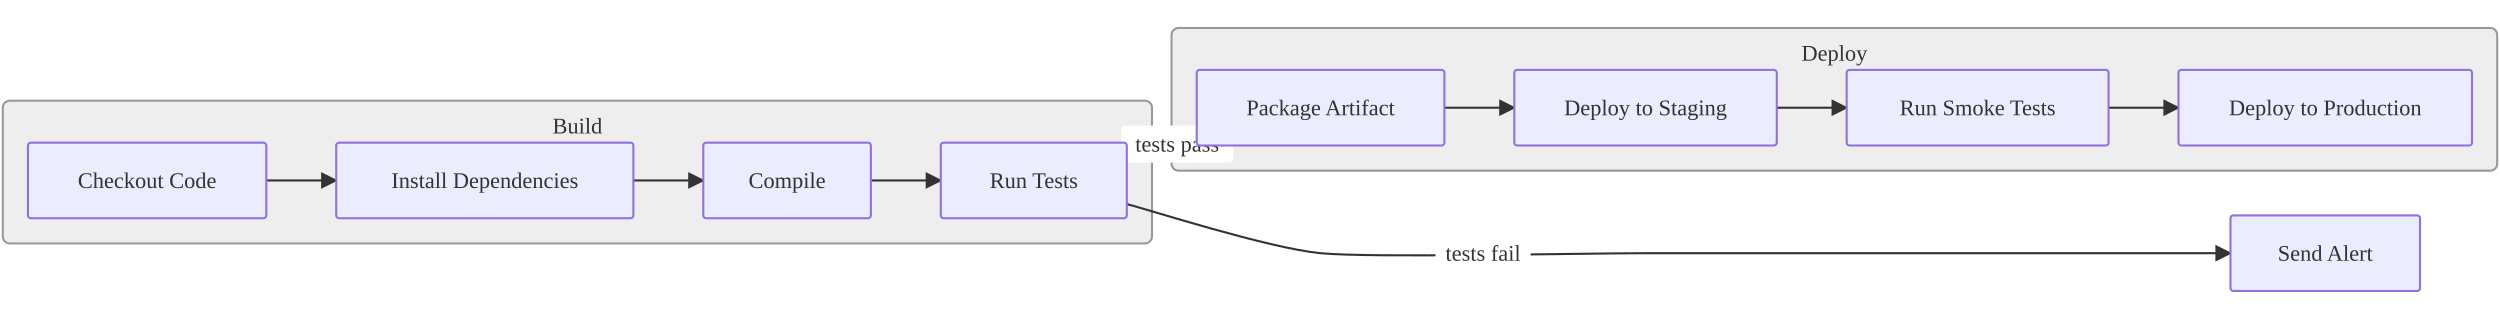
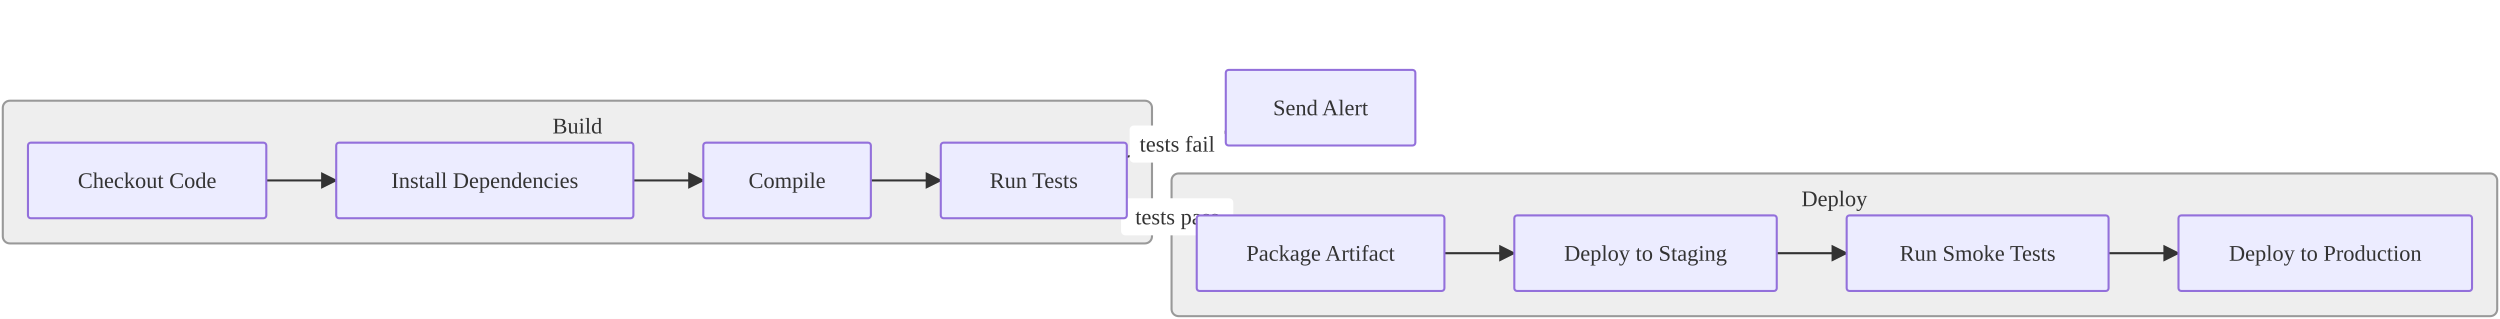
<svg xmlns="http://www.w3.org/2000/svg" viewBox="0 0 1787.91 228.10">
  <defs>
    <marker id="arrow-arrow-solid" viewBox="0 0 10 10" refX="9.00" refY="5.00" markerWidth="8.00" markerHeight="8.00" orient="auto">
      <polygon points="0,0 10,5 0,10" style="fill:#333" />
    </marker>
  </defs>
  <rect x="0.00" y="0.00" width="1787.91" height="228.10" style="fill:#fff;stroke:none" />
  <g transform="translate(0,30.00)">
    <g id="build">
      <rect x="2.00" y="42.03" width="821.86" height="102.05" rx="5.00" ry="5.00" style="fill:#eee;stroke:#999;stroke-width:1.50" />
      <text x="412.93" y="60.03" text-anchor="middle" dominant-baseline="central" font-size="16.00" style="fill:#333;font-size:16.00px">Build</text>
    </g>
    <g id="deploy">
-       <rect x="837.86" y="-10.00" width="948.05" height="102.05" rx="5.00" ry="5.00" style="fill:#eee;stroke:#999;stroke-width:1.50" />
-       <text x="1311.88" y="8.00" text-anchor="middle" dominant-baseline="central" font-size="16.00" style="fill:#333;font-size:16.00px">Deploy</text>
+       <rect x="837.86" y="94.05" width="948.05" height="102.05" rx="5.00" ry="5.00" style="fill:#eee;stroke:#999;stroke-width:1.50" />
+       <text x="1311.88" y="112.05" text-anchor="middle" dominant-baseline="central" font-size="16.00" style="fill:#333;font-size:16.00px">Deploy</text>
    </g>
-     <line x1="190.45" y1="99.05" x2="240.45" y2="99.05" style="stroke:#333;stroke-width:1.5;fill:none" marker-end="url(#arrow-arrow-solid)" />
-     <line x1="622.81" y1="99.05" x2="672.81" y2="99.05" style="stroke:#333;stroke-width:1.5;fill:none" marker-end="url(#arrow-arrow-solid)" />
-     <line x1="452.97" y1="99.05" x2="502.97" y2="99.05" style="stroke:#333;stroke-width:1.5;fill:none" marker-end="url(#arrow-arrow-solid)" />
-     <line x1="1032.98" y1="47.03" x2="1082.98" y2="47.03" style="stroke:#333;stroke-width:1.5;fill:none" marker-end="url(#arrow-arrow-solid)" />
-     <line x1="1270.67" y1="47.03" x2="1320.67" y2="47.03" style="stroke:#333;stroke-width:1.5;fill:none" marker-end="url(#arrow-arrow-solid)" />
-     <path d="M805.86,115.93 C819.72,119.44 907.33,147.56 944.42,151.08 C981.52,154.59 1129.84,151.08 1176.83,151.08 C1223.82,151.08 1372.49,151.08 1414.33,151.08 C1456.16,151.08 1577.08,151.08 1595.16,151.08" style="stroke:#333;stroke-width:1.5;fill:none" marker-end="url(#arrow-arrow-solid)" />
-     <rect x="1026.62" y="137.83" width="68.02" height="26.50" rx="3.00" ry="3.00" style="fill:#fff;stroke:none" />
-     <text x="1060.63" y="151.08" text-anchor="middle" dominant-baseline="central" font-size="16.00" style="fill:#333;font-size:16.00px">tests fail</text>
-     <line x1="805.86" y1="82.17" x2="855.86" y2="69.49" style="stroke:#333;stroke-width:1.5;fill:none" marker-end="url(#arrow-arrow-solid)" />
-     <rect x="801.76" y="59.79" width="80.23" height="26.50" rx="3.00" ry="3.00" style="fill:#fff;stroke:none" />
-     <text x="841.88" y="73.04" text-anchor="middle" dominant-baseline="central" font-size="16.00" style="fill:#333;font-size:16.00px">tests pass</text>
-     <line x1="1507.98" y1="47.03" x2="1557.98" y2="47.03" style="stroke:#333;stroke-width:1.5;fill:none" marker-end="url(#arrow-arrow-solid)" />
-     <rect x="1595.16" y="124.05" width="135.56" height="54.05" rx="2.00" ry="2.00" style="fill:#ECECFF;stroke:#9370DB;stroke-width:1.50" />
-     <text x="1662.95" y="151.08" text-anchor="middle" dominant-baseline="central" font-size="16.00" style="fill:#333;font-size:16.00px">Send Alert</text>
+     <path d="M190.45,99.05 L195.45,99.05 C195.45,99.05 235.45,99.05 235.45,99.05 L240.45,99.05" style="stroke:#333;stroke-width:1.5;fill:none" marker-end="url(#arrow-arrow-solid)" />
+     <path d="M622.81,99.05 L627.81,99.05 C627.81,99.05 667.81,99.05 667.81,99.05 L672.81,99.05" style="stroke:#333;stroke-width:1.5;fill:none" marker-end="url(#arrow-arrow-solid)" />
+     <path d="M452.97,99.05 L457.97,99.05 C457.97,99.05 497.97,99.05 497.97,99.05 L502.97,99.05" style="stroke:#333;stroke-width:1.5;fill:none" marker-end="url(#arrow-arrow-solid)" />
+     <path d="M1032.98,151.08 L1037.98,151.08 C1037.98,151.08 1077.98,151.08 1077.98,151.08 L1082.98,151.08" style="stroke:#333;stroke-width:1.5;fill:none" marker-end="url(#arrow-arrow-solid)" />
+     <path d="M1270.67,151.08 L1275.67,151.08 C1275.67,151.08 1315.67,151.08 1315.67,151.08 L1320.67,151.08" style="stroke:#333;stroke-width:1.5;fill:none" marker-end="url(#arrow-arrow-solid)" />
+     <path d="M805.86,82.17 L810.71,80.95 C810.71,80.95 871.79,65.45 871.79,65.45 L876.64,64.22" style="stroke:#333;stroke-width:1.5;fill:none" marker-end="url(#arrow-arrow-solid)" />
+     <rect x="807.87" y="59.79" width="68.02" height="26.50" rx="3.00" ry="3.00" style="fill:#fff;stroke:none" />
+     <text x="841.88" y="73.04" text-anchor="middle" dominant-baseline="central" font-size="16.00" style="fill:#333;font-size:16.00px">tests fail</text>
+     <path d="M805.86,115.93 L810.71,117.15 C810.71,117.15 851.01,127.38 851.01,127.38 L855.86,128.61" style="stroke:#333;stroke-width:1.5;fill:none" marker-end="url(#arrow-arrow-solid)" />
+     <rect x="801.76" y="111.81" width="80.23" height="26.50" rx="3.00" ry="3.00" style="fill:#fff;stroke:none" />
+     <text x="841.88" y="125.06" text-anchor="middle" dominant-baseline="central" font-size="16.00" style="fill:#333;font-size:16.00px">tests pass</text>
+     <path d="M1507.98,151.08 L1512.98,151.08 C1512.98,151.08 1552.98,151.08 1552.98,151.08 L1557.98,151.08" style="stroke:#333;stroke-width:1.5;fill:none" marker-end="url(#arrow-arrow-solid)" />
+     <rect x="876.64" y="20.00" width="135.56" height="54.05" rx="2.00" ry="2.00" style="fill:#ECECFF;stroke:#9370DB;stroke-width:1.50" />
+     <text x="944.42" y="47.03" text-anchor="middle" dominant-baseline="central" font-size="16.00" style="fill:#333;font-size:16.00px">Send Alert</text>
    <rect x="20.00" y="72.03" width="170.45" height="54.05" rx="2.00" ry="2.00" style="fill:#ECECFF;stroke:#9370DB;stroke-width:1.50" />
    <text x="105.23" y="99.05" text-anchor="middle" dominant-baseline="central" font-size="16.00" style="fill:#333;font-size:16.00px">Checkout Code</text>
    <rect x="240.45" y="72.03" width="212.52" height="54.05" rx="2.00" ry="2.00" style="fill:#ECECFF;stroke:#9370DB;stroke-width:1.50" />
    <text x="346.71" y="99.05" text-anchor="middle" dominant-baseline="central" font-size="16.00" style="fill:#333;font-size:16.00px">Install Dependencies</text>
    <rect x="502.97" y="72.03" width="119.84" height="54.05" rx="2.00" ry="2.00" style="fill:#ECECFF;stroke:#9370DB;stroke-width:1.50" />
    <text x="562.89" y="99.05" text-anchor="middle" dominant-baseline="central" font-size="16.00" style="fill:#333;font-size:16.00px">Compile</text>
    <rect x="672.81" y="72.03" width="133.05" height="54.05" rx="2.00" ry="2.00" style="fill:#ECECFF;stroke:#9370DB;stroke-width:1.50" />
    <text x="739.34" y="99.05" text-anchor="middle" dominant-baseline="central" font-size="16.00" style="fill:#333;font-size:16.00px">Run Tests</text>
-     <rect x="855.86" y="20.00" width="177.13" height="54.05" rx="2.00" ry="2.00" style="fill:#ECECFF;stroke:#9370DB;stroke-width:1.50" />
-     <text x="944.42" y="47.03" text-anchor="middle" dominant-baseline="central" font-size="16.00" style="fill:#333;font-size:16.00px">Package Artifact</text>
-     <rect x="1082.98" y="20.00" width="187.69" height="54.05" rx="2.00" ry="2.00" style="fill:#ECECFF;stroke:#9370DB;stroke-width:1.50" />
-     <text x="1176.83" y="47.03" text-anchor="middle" dominant-baseline="central" font-size="16.00" style="fill:#333;font-size:16.00px">Deploy to Staging</text>
-     <rect x="1320.67" y="20.00" width="187.31" height="54.05" rx="2.00" ry="2.00" style="fill:#ECECFF;stroke:#9370DB;stroke-width:1.50" />
-     <text x="1414.33" y="47.03" text-anchor="middle" dominant-baseline="central" font-size="16.00" style="fill:#333;font-size:16.00px">Run Smoke Tests</text>
-     <rect x="1557.98" y="20.00" width="209.92" height="54.05" rx="2.00" ry="2.00" style="fill:#ECECFF;stroke:#9370DB;stroke-width:1.50" />
-     <text x="1662.95" y="47.03" text-anchor="middle" dominant-baseline="central" font-size="16.00" style="fill:#333;font-size:16.00px">Deploy to Production</text>
+     <rect x="855.86" y="124.05" width="177.13" height="54.05" rx="2.00" ry="2.00" style="fill:#ECECFF;stroke:#9370DB;stroke-width:1.50" />
+     <text x="944.42" y="151.08" text-anchor="middle" dominant-baseline="central" font-size="16.00" style="fill:#333;font-size:16.00px">Package Artifact</text>
+     <rect x="1082.98" y="124.05" width="187.69" height="54.05" rx="2.00" ry="2.00" style="fill:#ECECFF;stroke:#9370DB;stroke-width:1.50" />
+     <text x="1176.83" y="151.08" text-anchor="middle" dominant-baseline="central" font-size="16.00" style="fill:#333;font-size:16.00px">Deploy to Staging</text>
+     <rect x="1320.67" y="124.05" width="187.31" height="54.05" rx="2.00" ry="2.00" style="fill:#ECECFF;stroke:#9370DB;stroke-width:1.50" />
+     <text x="1414.33" y="151.08" text-anchor="middle" dominant-baseline="central" font-size="16.00" style="fill:#333;font-size:16.00px">Run Smoke Tests</text>
+     <rect x="1557.98" y="124.05" width="209.92" height="54.05" rx="2.00" ry="2.00" style="fill:#ECECFF;stroke:#9370DB;stroke-width:1.50" />
+     <text x="1662.95" y="151.08" text-anchor="middle" dominant-baseline="central" font-size="16.00" style="fill:#333;font-size:16.00px">Deploy to Production</text>
  </g>
</svg>
